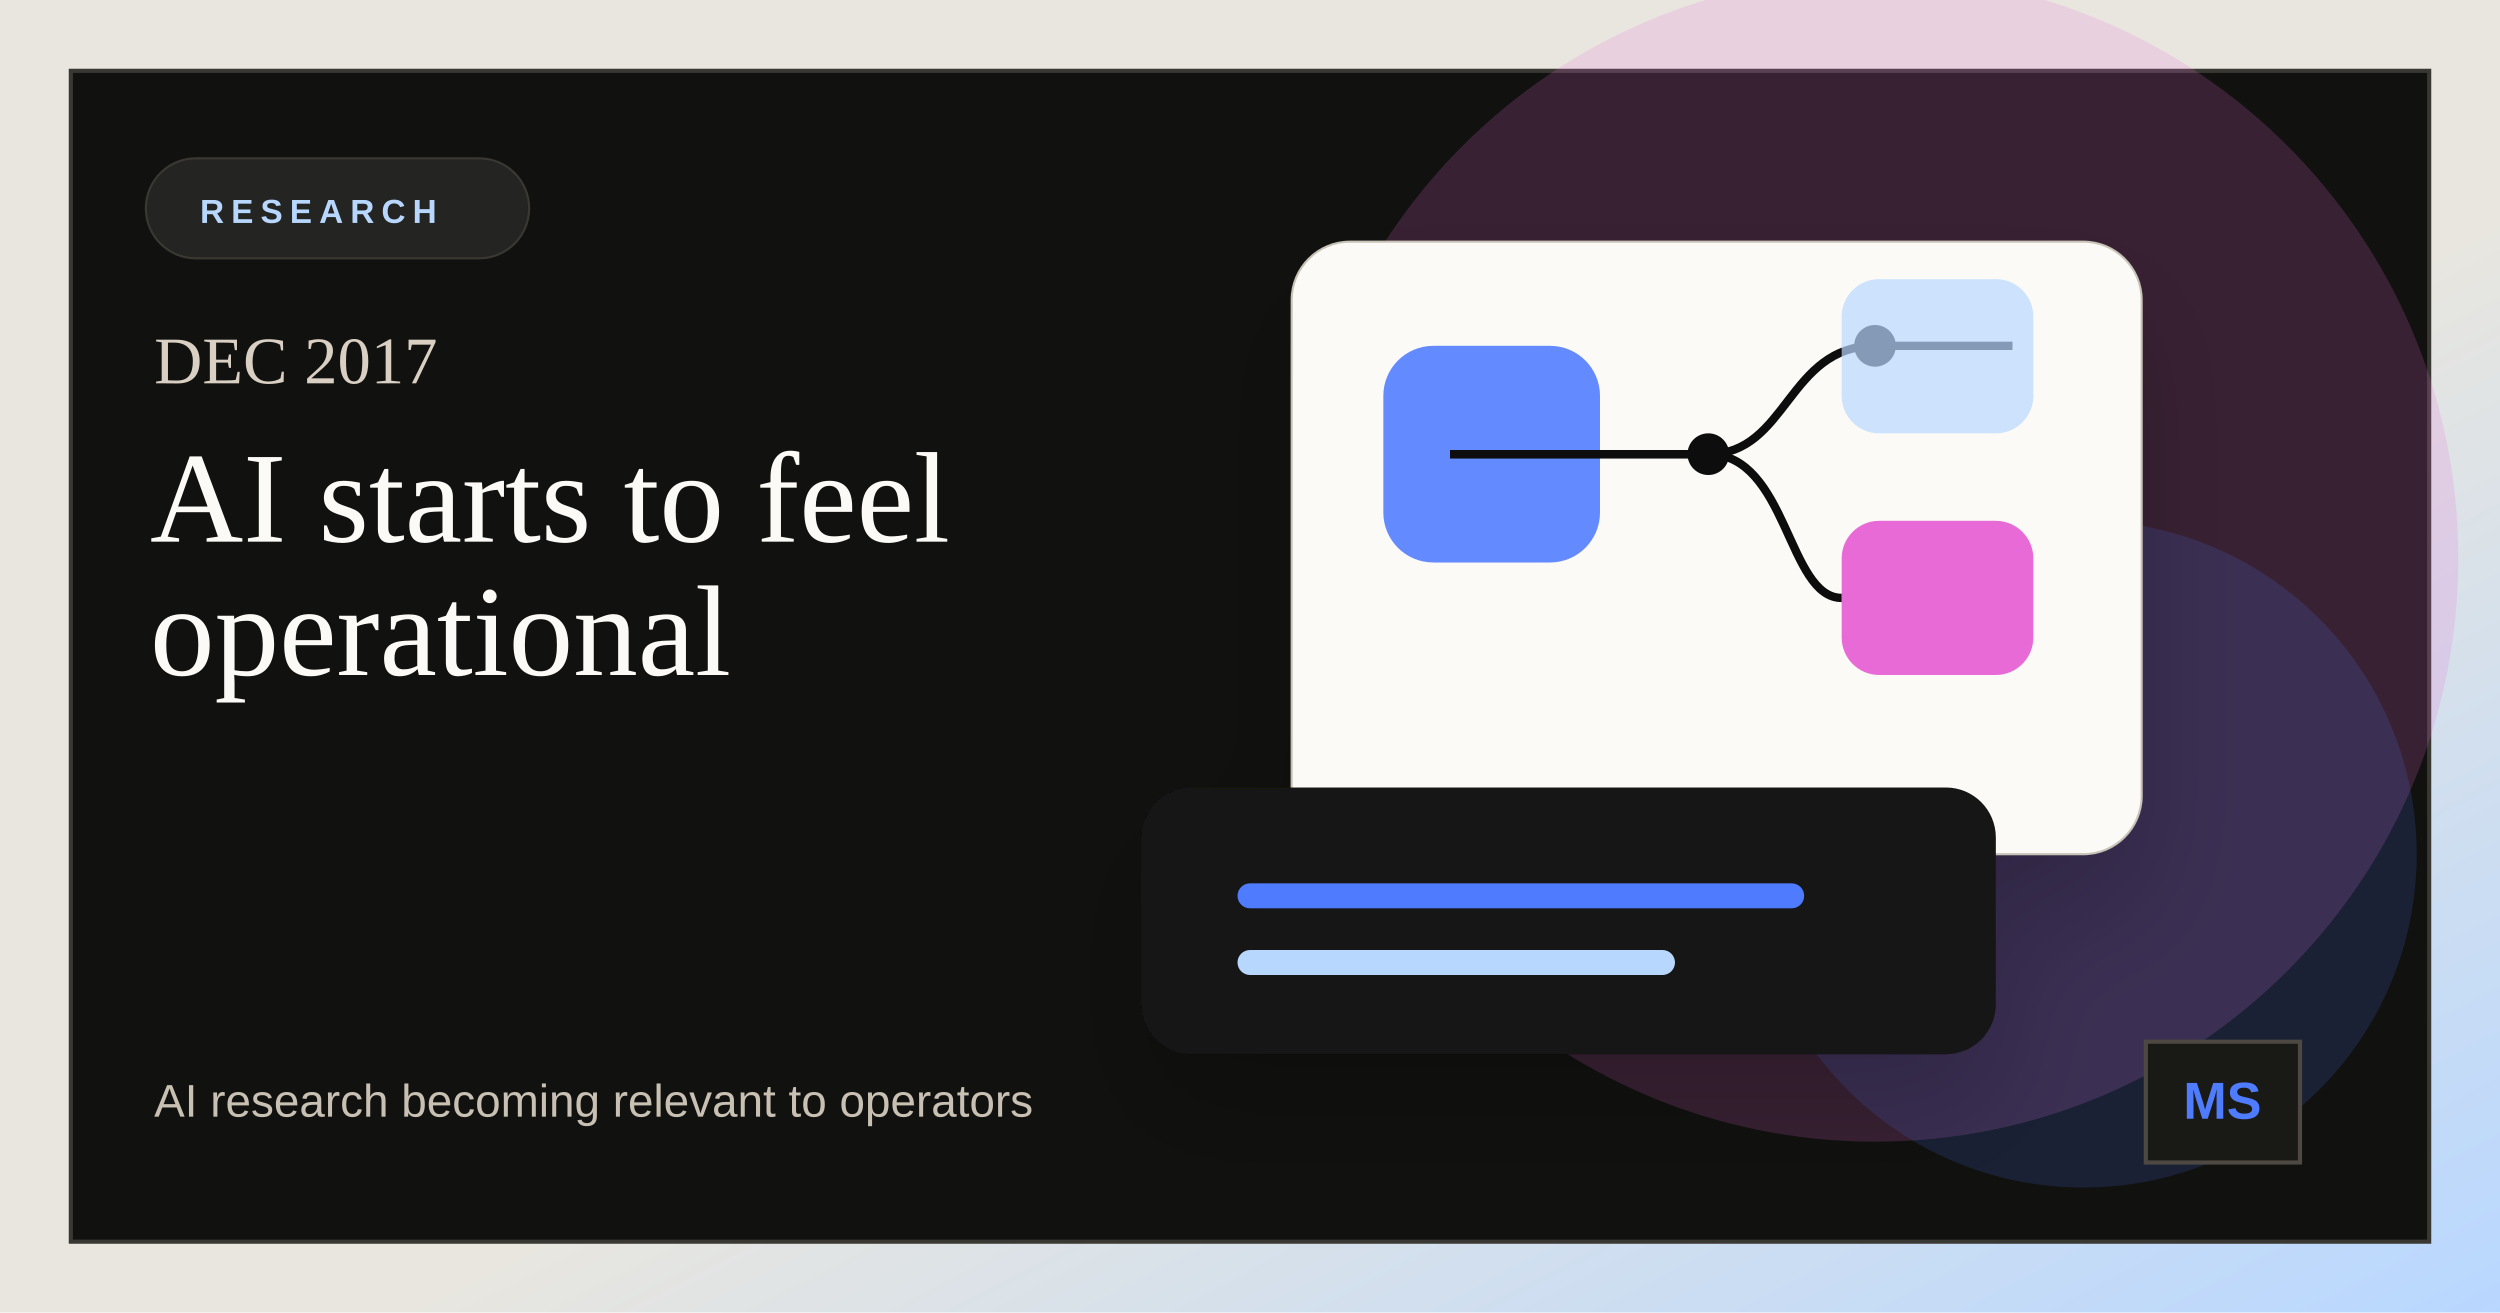
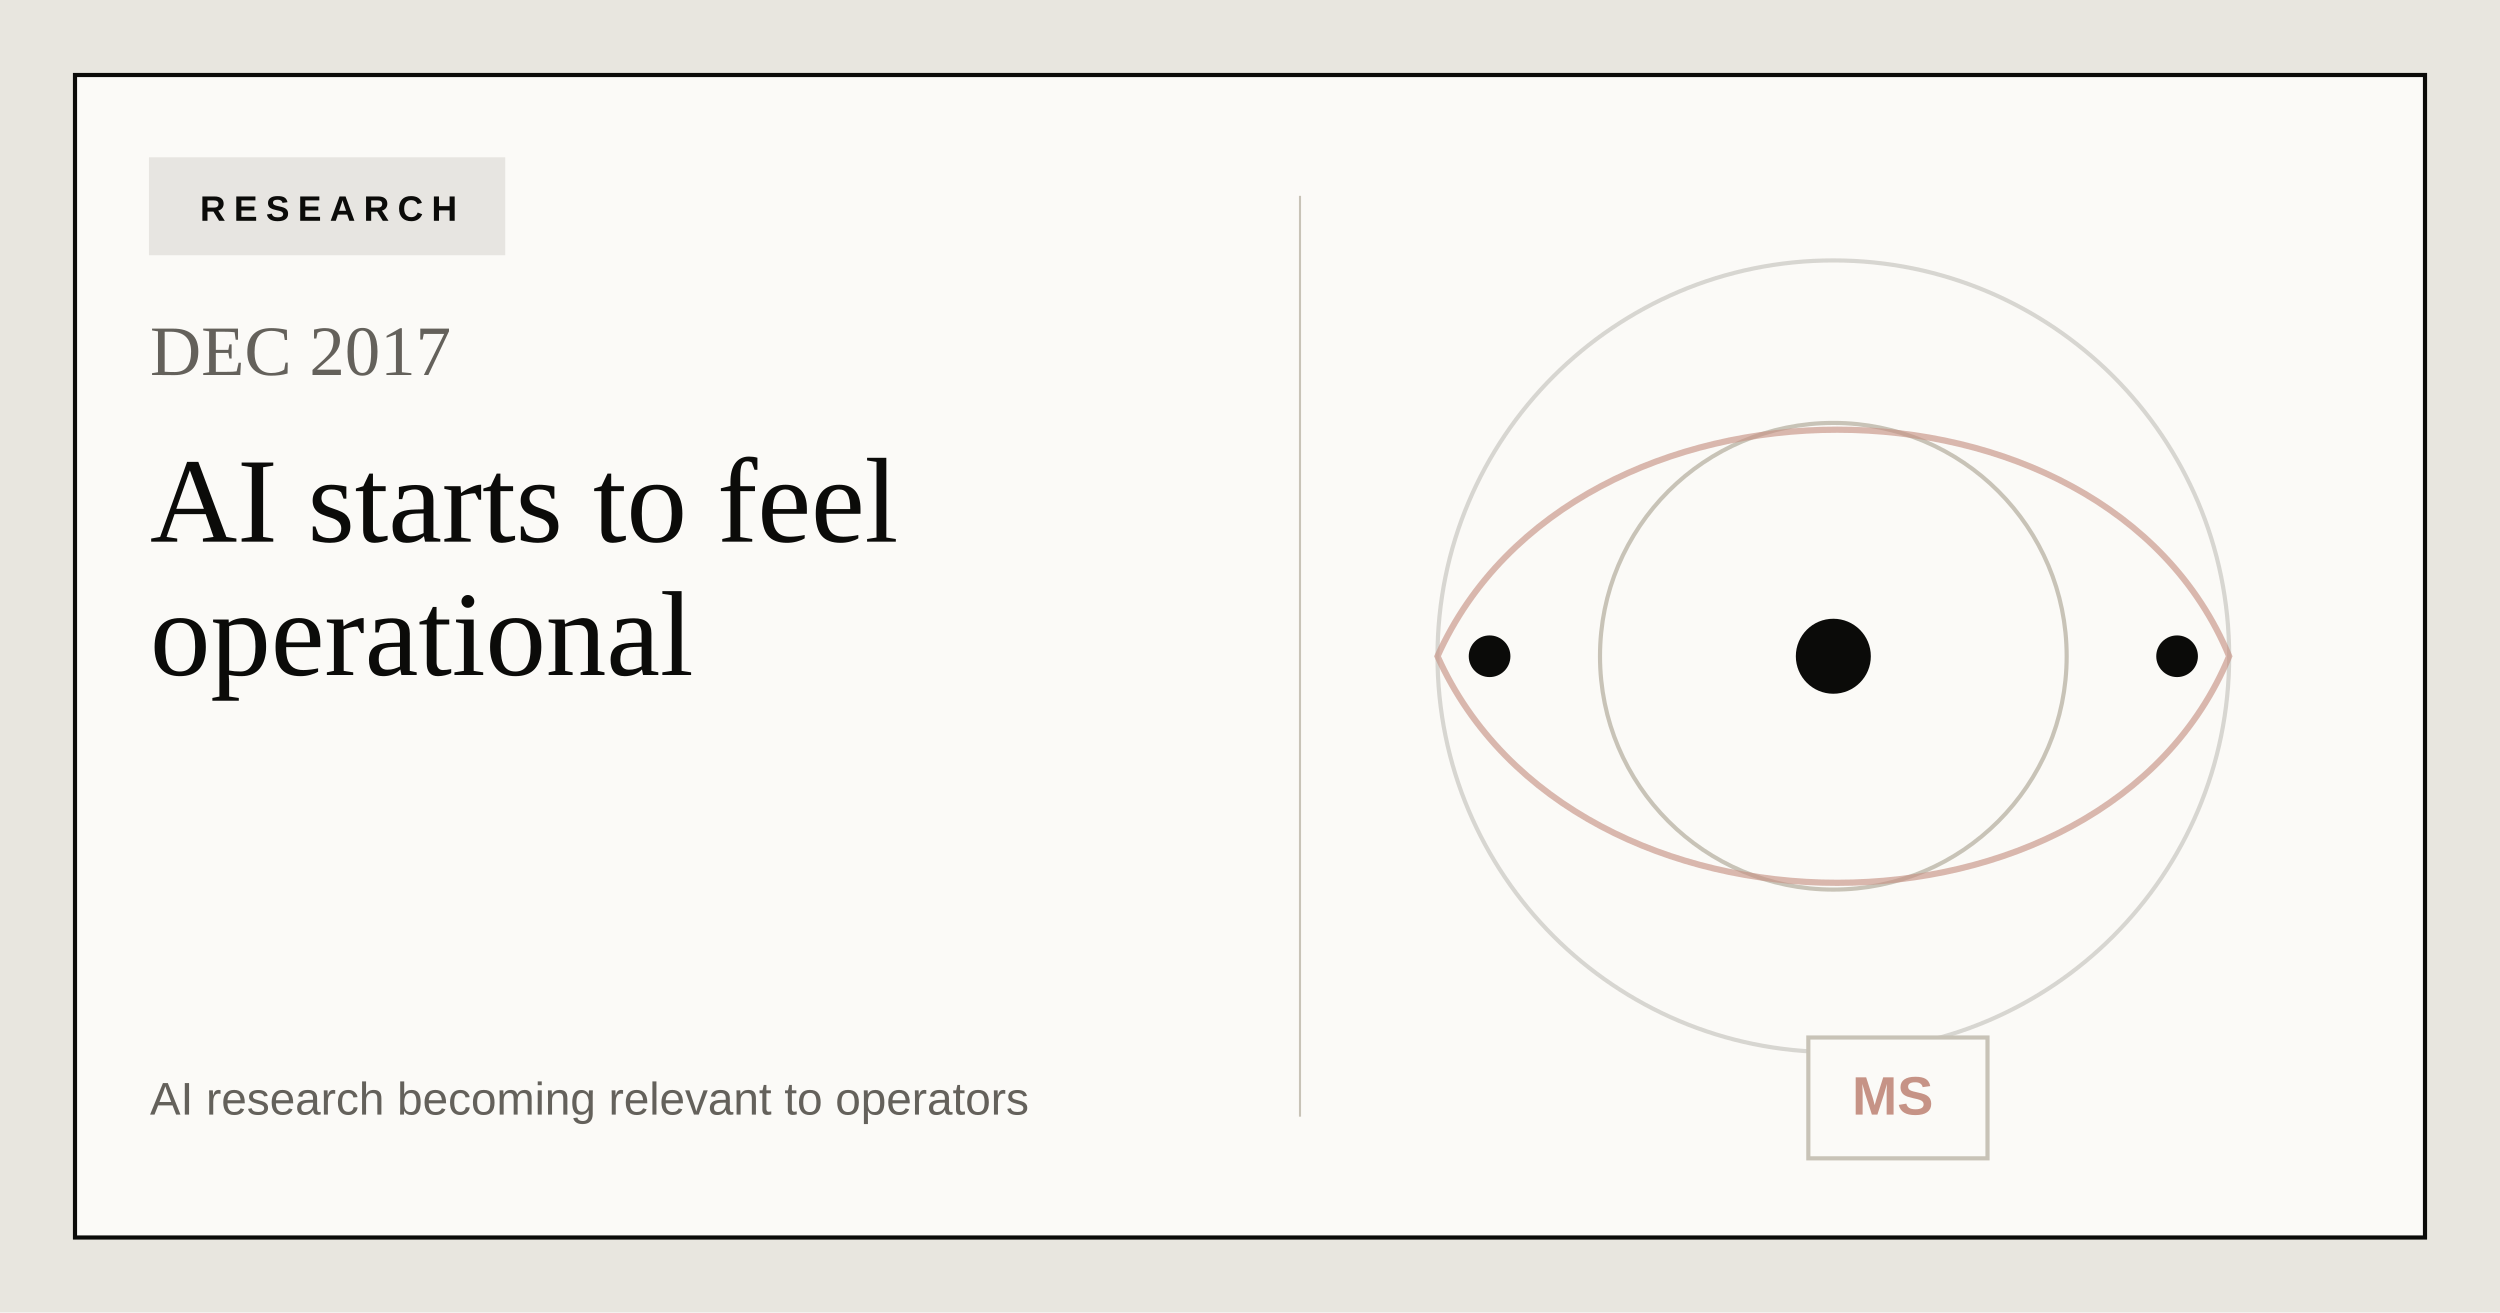
<svg xmlns="http://www.w3.org/2000/svg" width="1200" height="630" viewBox="0 0 1200 630" role="img" aria-labelledby="title desc">
-   <defs>
-     <linearGradient id="backgroundGradient" x1="0" y1="0" x2="1" y2="1">
-       <stop offset="0%" stop-color="#e8e6df" />
-       <stop offset="58%" stop-color="#e8e6df" />
-       <stop offset="100%" stop-color="#b8d7ff" />
-     </linearGradient>
-     <radialGradient id="fieldGradient" cx="68%" cy="42%" r="70%">
-       <stop offset="0%" stop-color="#4f7cff" stop-opacity="0.92" />
-       <stop offset="55%" stop-color="#e86bd6" stop-opacity="0.54" />
-       <stop offset="100%" stop-color="#cf6f5f" stop-opacity="0.86" />
-     </radialGradient>
-     <linearGradient id="waveGradient" x1="0" y1="0" x2="1" y2="1">
-       <stop offset="0%" stop-color="#e86bd6" />
-       <stop offset="50%" stop-color="#b8d7ff" />
-       <stop offset="100%" stop-color="#4f7cff" />
-     </linearGradient>
-     <filter id="softShadow" x="-20%" y="-20%" width="140%" height="140%">
-       <feDropShadow dx="0" dy="28" stdDeviation="26" flood-color="#0b0b09" flood-opacity="0.18" />
-     </filter>
-   </defs>
-   <rect width="1200" height="630" fill="url(#backgroundGradient)" />
-   <rect x="34" y="34" width="1132" height="562" rx="0" fill="#11110f" stroke="#3a3833" stroke-width="2" />
-   <circle cx="900" cy="268" r="280" fill="#e86bd6" opacity="0.18" />
-   <circle cx="1000" cy="410" r="160" fill="#4f7cff" opacity="0.16" />
-   <g filter="url(#softShadow)">
-     <rect x="620" y="116" width="408" height="294" rx="28" fill="#fbfaf7" stroke="#c8c3b7" />
-     <rect x="664" y="166" width="104" height="104" rx="24" fill="#4f7cff" opacity="0.88" />
-     <path d="M696 218 H820 C858 218 858 166 900 166 H966" fill="none" stroke="#0b0b09" stroke-width="4" />
-     <circle cx="820" cy="218" r="10" fill="#0b0b09" />
-     <circle cx="900" cy="166" r="10" fill="#0b0b09" />
-     <rect x="884" y="134" width="92" height="74" rx="18" fill="#b8d7ff" opacity="0.7" />
-     <rect x="884" y="250" width="92" height="74" rx="18" fill="#e86bd6" />
-     <path d="M696 218 H820 C858 218 858 287 884 287" fill="none" stroke="#0b0b09" stroke-width="4" />
-     <rect x="548" y="378" width="410" height="128" rx="24" fill="#141412" />
-     <rect x="594" y="424" width="272" height="12" rx="6" fill="#4f7cff" />
-     <rect x="594" y="456" width="210" height="12" rx="6" fill="#b8d7ff" />
-   </g>
-   <rect x="70" y="76" width="184" height="48" rx="24" fill="rgba(255,255,255,0.08)" stroke="#3a3833" />
-   <text x="96" y="107" font-family="Arial, Helvetica, sans-serif" font-size="16" font-weight="700" letter-spacing="3.4" fill="#b8d7ff">RESEARCH</text>
-   <text x="74" y="184" font-family="Georgia, 'Times New Roman', serif" font-size="32" fill="#d9d0c3">DEC 2017</text>
-   <text x="72" y="260" font-family="Georgia, 'Times New Roman', serif" font-size="62" font-weight="500" fill="#fbfaf7">AI starts to feel</text>
-   <text x="72" y="324" font-family="Georgia, 'Times New Roman', serif" font-size="62" font-weight="500" fill="#fbfaf7">operational</text>
-   <text x="74" y="536" font-family="Arial, Helvetica, sans-serif" font-size="22" fill="#c8c0b2">AI research becoming relevant to operators</text>
-   <rect x="1030" y="500" width="74" height="58" rx="0" fill="#191916" stroke="#4d4942" stroke-width="2" />
-   <text x="1048" y="537" font-family="Arial, Helvetica, sans-serif" font-size="25" font-weight="800" fill="#4f7cff">MS</text>
+   <rect width="1200" height="630" fill="#e8e6df" />
+   <rect x="36" y="36" width="1128" height="558" fill="#fbfaf7" stroke="#0b0b09" stroke-width="2" />
+   <rect x="72" y="76" width="170" height="46" fill="#8c877e" opacity="0.18" stroke="#8c877e" stroke-width="1" />
+   <text x="96" y="106" font-family="Arial, Helvetica, sans-serif" font-size="17" font-weight="700" letter-spacing="4" fill="#0b0b09">RESEARCH</text>
+   <text x="72" y="180" font-family="Georgia, 'Times New Roman', serif" font-size="34" fill="#64615b">DEC 2017</text>
+   <text x="72" y="260" font-family="Georgia, 'Times New Roman', serif" font-size="58" font-weight="500" fill="#0b0b09">AI starts to feel</text>
+   <text x="72" y="324" font-family="Georgia, 'Times New Roman', serif" font-size="58" font-weight="500" fill="#0b0b09">operational</text>
+   <text x="72" y="535" font-family="Arial, Helvetica, sans-serif" font-size="22" fill="#64615b">AI research becoming relevant to operators</text>
+   <circle cx="880" cy="315" r="190" fill="none" stroke="#8c877e" stroke-width="2" opacity="0.32" />
+   <circle cx="880" cy="315" r="112" fill="none" stroke="#c8c3b7" stroke-width="2" />
+   <path d="M690 315 C755 170 1010 170 1070 315 C1010 460 755 460 690 315Z" fill="none" stroke="#c69386" stroke-width="3" opacity="0.65" />
+   <circle cx="880" cy="315" r="18" fill="#0b0b09" />
+   <circle cx="715" cy="315" r="10" fill="#0b0b09" />
+   <circle cx="1045" cy="315" r="10" fill="#0b0b09" />
+   <line x1="624" y1="94" x2="624" y2="536" stroke="#c8c3b7" stroke-width="1" />
+   <rect x="868" y="498" width="86" height="58" fill="#fbfaf7" stroke="#c8c3b7" stroke-width="2" />
+   <text x="889" y="535" font-family="Arial, Helvetica, sans-serif" font-size="26" font-weight="700" fill="#c69386">MS</text>
</svg>
